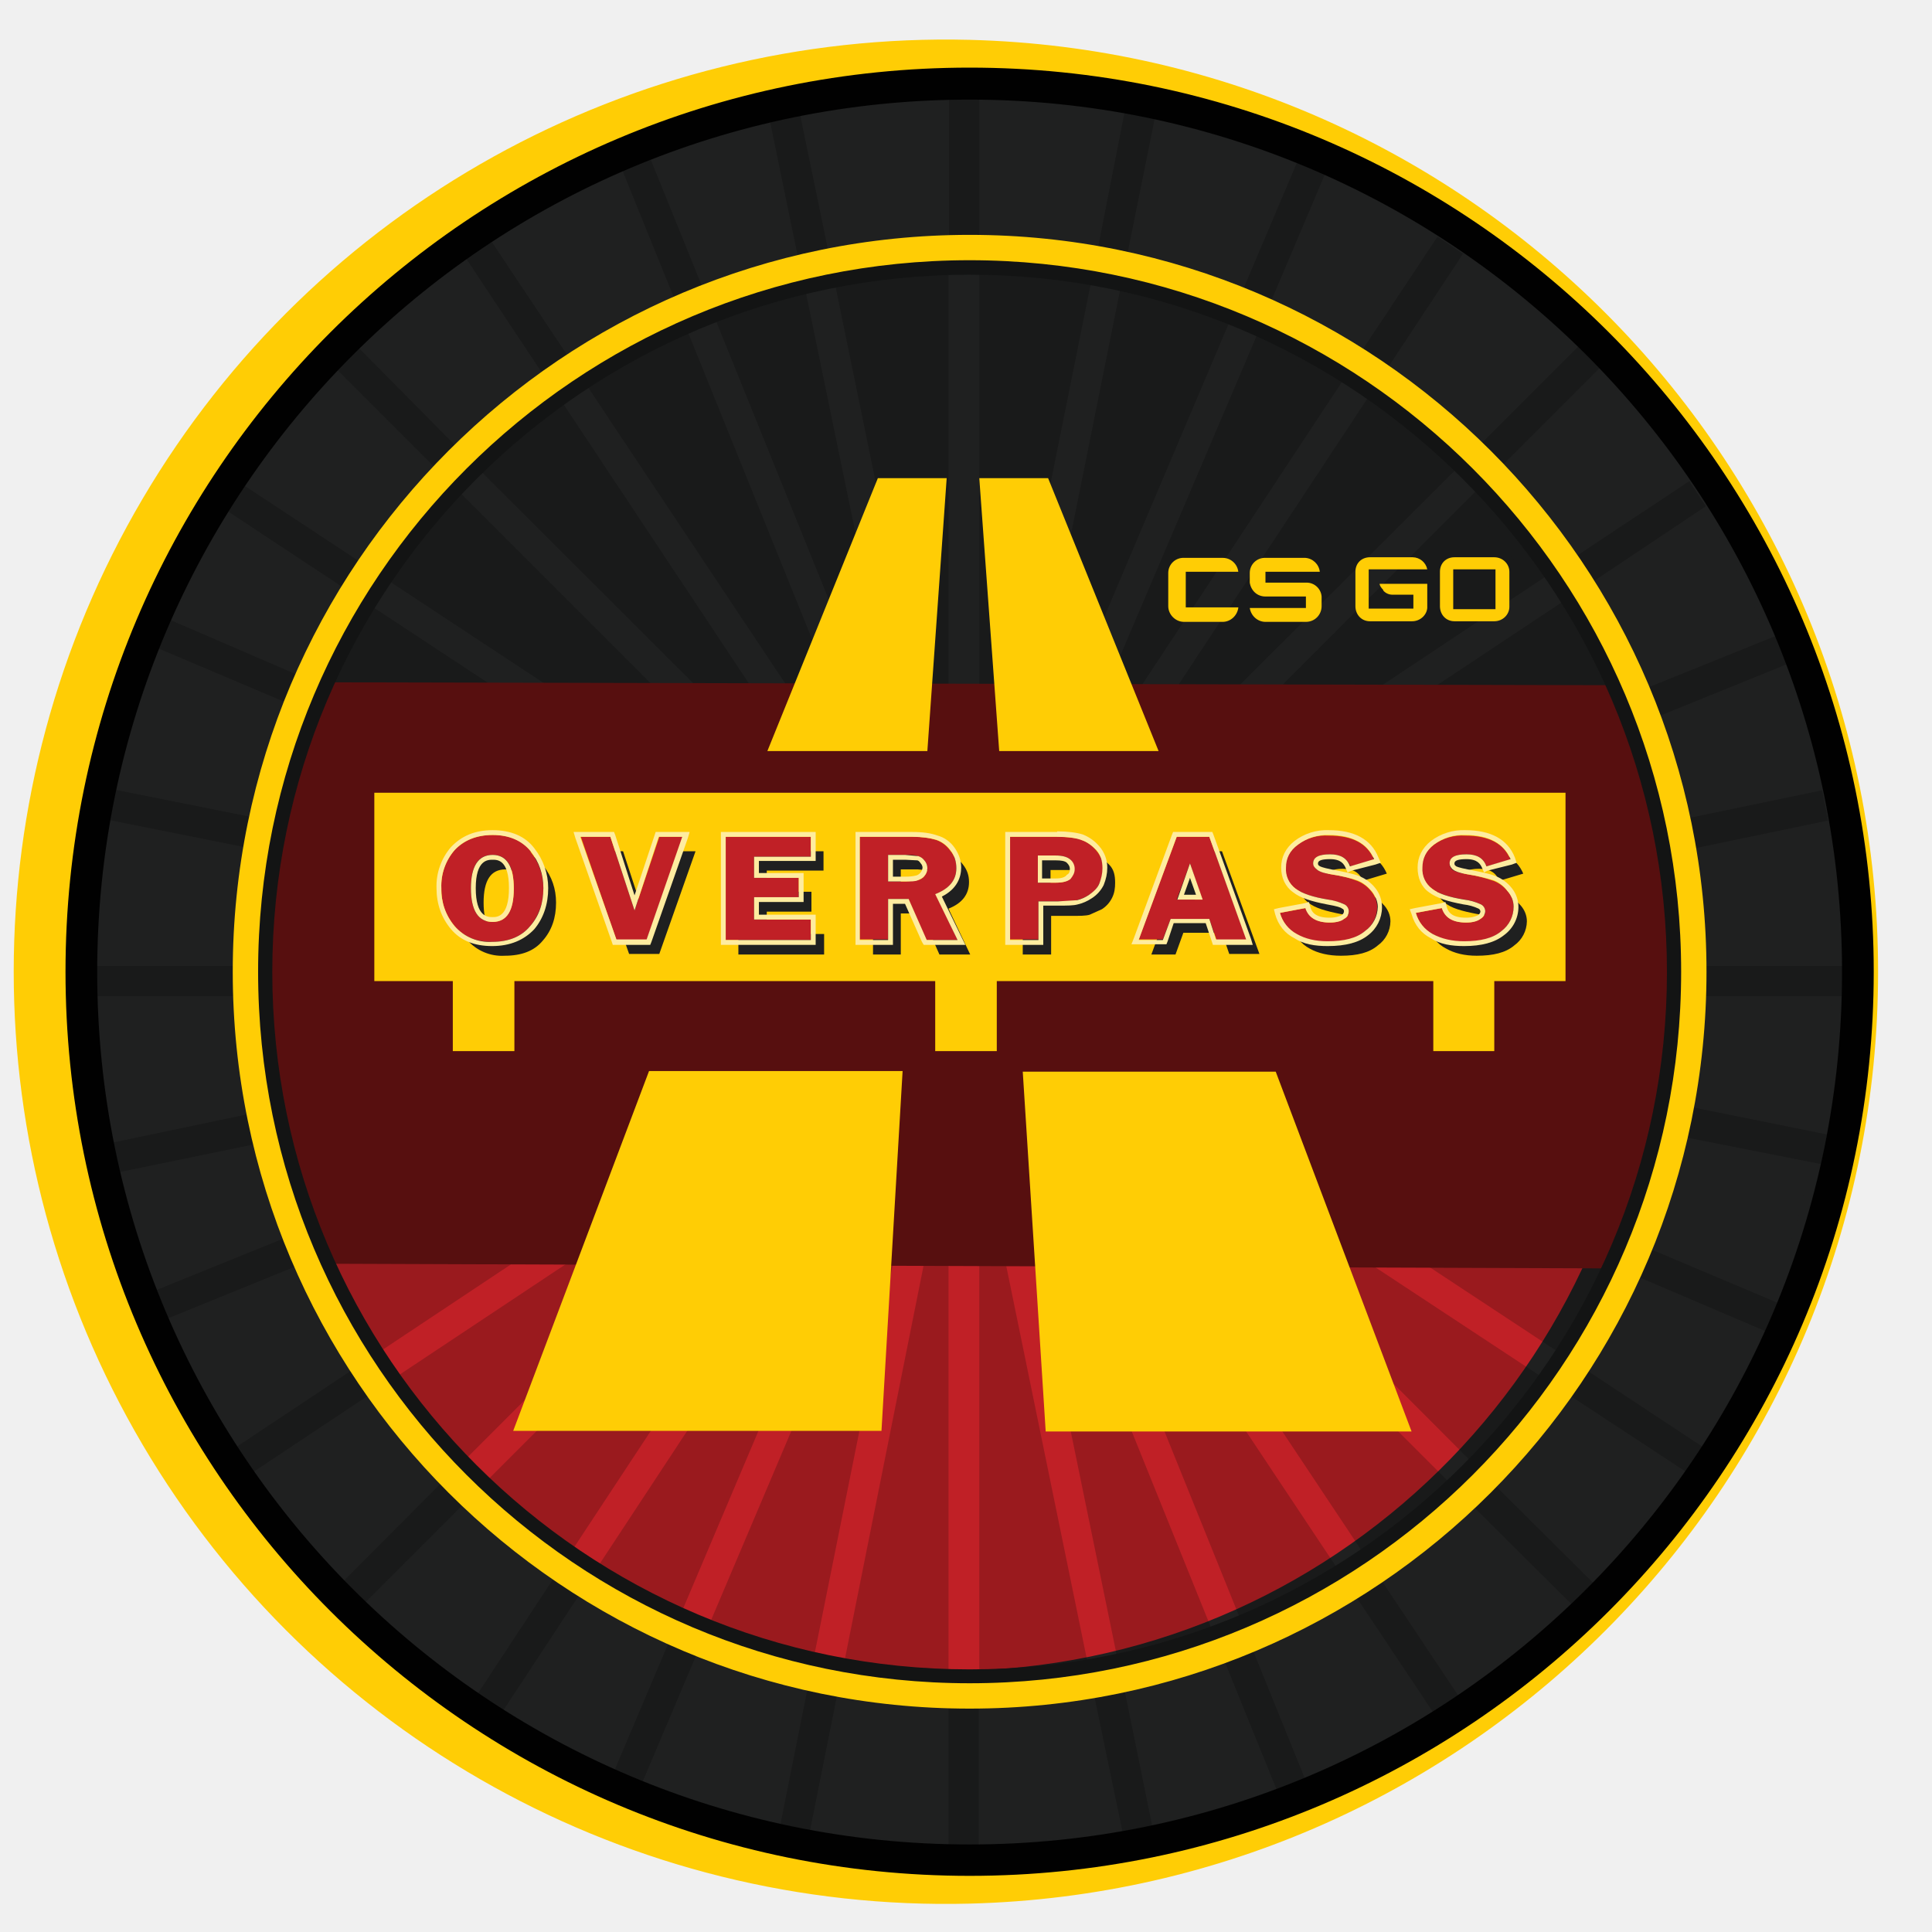
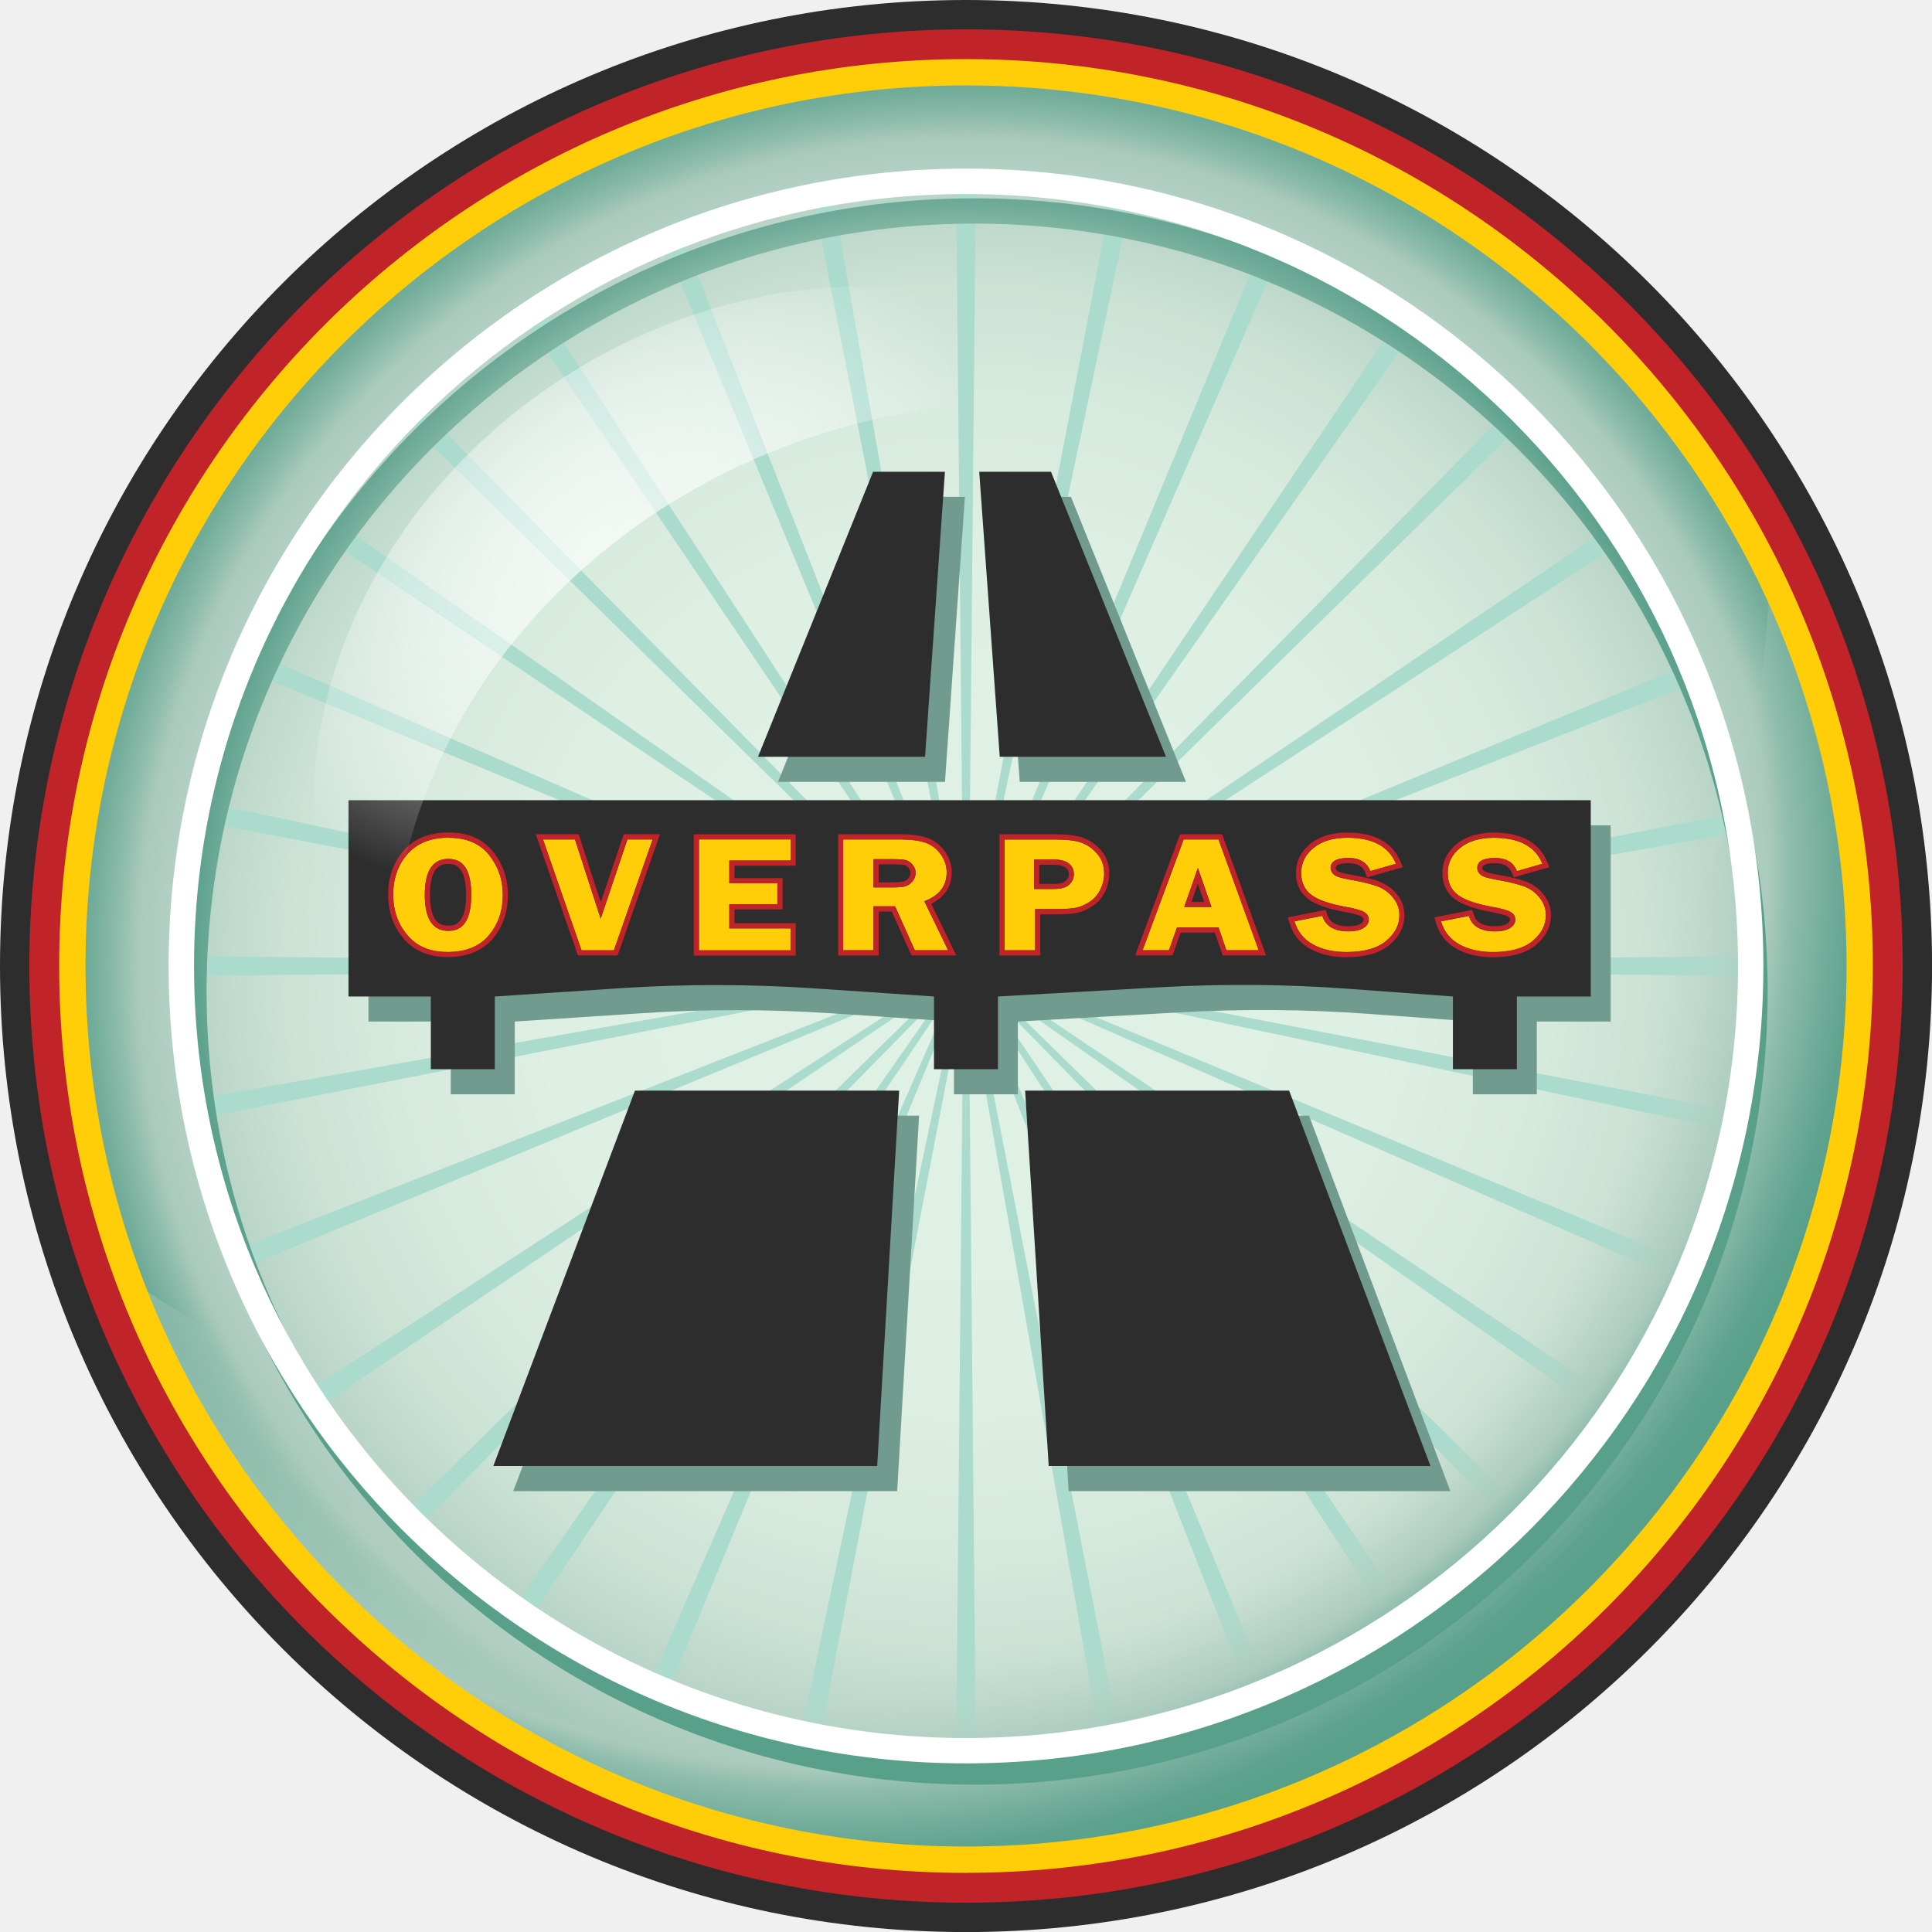
- <svg xmlns="http://www.w3.org/2000/svg" xml:space="preserve" viewBox="0 0 32 32">
-   <circle cx="15.9" cy="17.05" r="12.96" fill="#1F2020" fill-rule="evenodd" clip-rule="evenodd" />
-   <path fill="#C02026" fill-rule="evenodd" d="M4.35 20.9c1.77 5.36 6.23 7.87 11.7 7.87 5.49 0 10.11-2.62 11.88-7.8l-23.58-.08z" clip-rule="evenodd" />
-   <path fill="#1F2020" fill-rule="evenodd" d="M16.06.73a15.37 15.37 0 1 0 0 30.73 15.37 15.37 0 0 0 0-30.73zm0 26.94a11.58 11.58 0 1 1 0-23.15 11.58 11.58 0 0 1 0 23.15z" clip-rule="evenodd" />
-   <path fill="#1F2020" fill-rule="evenodd" d="M16.06 1.16a14.94 14.94 0 1 0 0 29.87 14.94 14.94 0 0 0 0-29.88zm0 29.6a14.67 14.67 0 1 1 0-29.33 14.67 14.67 0 0 1 0 29.33z" clip-rule="evenodd" />
-   <g fill="#010101" opacity=".2">
-     <path d="M16.22 4.07V1.6h-.5v2.47l.44-.01h.06zM10.74 2.55l-.46.2.96 2.37.46-.2-.96-2.37zM8.08 3.92l-.42.27L9.1 6.36c.14-.1.27-.2.42-.29L8.08 3.91zM21.96 2.85l-.46-.2-.95 2.24.46.2.95-2.24zM3.92 7.96l-.28.42 2.24 1.48.27-.43-2.23-1.47zM24.83 7.76l1.68-1.68-.36-.35-1.67 1.67.35.36zM30.28 13.59l-.1-.5-2.26.47.1.5 2.26-.47zM28.18 16.5h2.36V16h-2.35v.5zM2.66 10.21l-.2.46 2.5 1.06c.05-.16.12-.31.18-.46L2.66 10.2zM24.23 4.2l-.42-.28-1.3 1.96.43.28 1.3-1.97zM28.25 8.38l-.27-.41-1.93 1.28.28.42 1.93-1.29zM29.6 11l-.18-.47-2.18.88.19.47L29.6 11zM13.25 1.89l-.5.1.5 2.43.5-.11-.5-2.42zM23.79 28.45l.42-.28-1.38-2.07-.42.27 1.38 2.07zM27.96 24.4l.28-.41-2-1.32-.29.41 2.01 1.32zM21.19 29.75l.46-.2-.94-2.32-.47.18.95 2.34zM18.63 30.52l.49-.1-.52-2.55-.5.1.53 2.55zM29.27 22.05l.2-.46-2.18-.92-.2.46 2.18.93zM30.16 19.28l.1-.49-2.28-.46-.1.5 2.28.45zM10.12 29.46l.46.2 1.03-2.43-.46-.2-1.03 2.43zM2.41 21.44l.19.47 2.53-1.03-.2-.46-2.52 1.02zM1.65 18.96l.1.5 2.72-.56a10.2 10.2 0 0 1-.1-.5l-2.72.57zM3.73 24.1l.27.41 2.3-1.53-.27-.42-2.3 1.53zM1.7 13.04l-.1.5 2.7.54.1-.5-2.7-.54zM7.8 28.24l.41.28 1.5-2.28-.42-.28-1.5 2.28zM12.9 30.4l.48.1.52-2.6c-.16-.02-.33-.06-.49-.1l-.52 2.6zM19.13 1.94l-.5-.1-.47 2.4.49.08.48-2.38zM7.47 24.4l-1.91 1.92.35.36 1.92-1.92a9.9 9.9 0 0 1-.36-.35zM24.35 24.9l1.74 1.73.35-.36-1.73-1.72-.36.35zM7.7 7.54 5.86 5.68l-.36.36L7.36 7.9l.35-.36zM4.14 16H1.42v.5h2.73l-.01-.4V16zM15.71 28.1v2.63h.5v-2.61h-.05l-.45-.01z" />
-     <path d="M7.83 24.76c.45.44.94.84 1.46 1.2l5.14-7.8-6.6 6.6zM6.3 22.98c.36.5.75.98 1.17 1.43l6.58-6.58-7.75 5.15zM13.9 27.9c.6.12 1.2.19 1.81.2v-9.2l-1.8 9zM11.61 27.23c.58.23 1.18.43 1.8.57l1.84-9.15-3.64 8.58zM9.71 26.24c.46.3.94.56 1.44.79l3.55-8.37-4.99 7.58zM26.23 22.66c.32-.48.6-1 .86-1.53l-8.96-3.8 8.1 5.34zM16.22 28.12c.64 0 1.27-.06 1.88-.16l-1.88-9.17v9.33zM27.29 20.67c.24-.6.44-1.21.59-1.85l-9.38-1.88 8.79 3.73zM24.71 24.55c.45-.46.87-.95 1.24-1.47l-7.92-5.22 6.68 6.69zM18.89 16.5l9.09 1.83c.11-.6.18-1.2.2-1.83h-9.3zM5.13 20.88c.26.59.56 1.15.9 1.68l7.82-5.2-8.72 3.52zM18.6 27.87c.56-.11 1.1-.27 1.64-.46l-3.55-8.79 1.9 9.25zM20.71 27.23c.6-.24 1.16-.53 1.7-.86l-5.21-7.83 3.51 8.69zM22.83 26.1c.54-.36 1.05-.76 1.52-1.2l-6.93-6.93 5.41 8.13zM4.47 18.9c.12.52.28 1.03.47 1.52l8.16-3.3-8.63 1.78zM22.52 5.88c-.48-.3-.98-.56-1.5-.8l-3.7 8.68 5.2-7.88zM18.16 4.23c-.64-.1-1.28-.16-1.94-.16v9.8l1.94-9.64zM20.55 4.9a11.9 11.9 0 0 0-1.9-.58l-1.93 9.6 3.83-9.03zM24.48 7.4c-.48-.45-1-.87-1.54-1.24l-5.38 8.15 6.92-6.9zM15.71 4.08c-.67.02-1.32.1-1.96.23l1.96 9.55V4.08zM13.26 4.42c-.53.13-1.05.3-1.56.5l3.39 8.38-1.83-8.88zM9.1 6.36c-.5.36-.96.75-1.4 1.18l6.51 6.5-5.1-7.68zM26.05 9.25c-.37-.53-.77-1.03-1.22-1.5l-6.86 6.87 8.08-5.37zM7.36 7.9c-.44.48-.85.99-1.21 1.53l8.04 5.3L7.36 7.9zM4.3 14.08c-.1.63-.16 1.27-.16 1.92h9.7l-9.53-1.92zM4.95 11.73c-.23.6-.41 1.22-.55 1.86l9.36 1.88-8.8-3.74zM4.15 16.5c.02.65.1 1.29.21 1.9l9.26-1.9H4.15zM5.88 9.86c-.27.45-.52.92-.73 1.4l8.08 3.44-7.35-4.84zM27.92 13.56c-.12-.58-.29-1.14-.5-1.68l-9 3.63 9.5-1.95zM11.24 5.12c-.6.27-1.18.59-1.73.95l5.38 8.08-3.65-9.03zM27.24 11.41c-.26-.6-.56-1.2-.91-1.74l-8.1 5.38 9.01-3.64zM28.19 16c0-.66-.07-1.31-.18-1.95L18.55 16h9.64z" />
+ <svg xmlns="http://www.w3.org/2000/svg" width="32" height="32" viewBox="0 0 32 32" fill="none">
+   <g clip-path="url(#clip0_22_35)">
+     <path d="M16 31.219C24.406 31.219 31.219 24.406 31.219 16C31.219 7.595 24.406 0.781 16 0.781C7.595 0.781 0.781 7.595 0.781 16C0.781 24.406 7.595 31.219 16 31.219Z" fill="url(#paint0_radial_22_35)" />
+     <path d="M29.017 15.837L16.491 15.955L28.828 13.781L28.768 13.461L16.432 15.874L28.134 11.285L28.013 10.983L16.391 15.794L26.935 8.936L26.755 8.665L16.349 15.714L25.32 6.911L25.089 6.681L16.315 15.621L23.501 5.36L23.233 5.176L16.217 15.605L21.246 4.086L20.947 3.959L16.131 15.578L18.737 3.272L18.418 3.208L16.045 15.551L16.163 2.983H15.837L15.955 15.509L13.781 3.172L13.461 3.232L15.874 15.567L11.285 3.866L10.983 3.987L15.794 15.609L8.936 5.065L8.665 5.245L15.714 15.651L6.911 6.681L6.681 6.911L15.621 15.685L5.36 8.499L5.176 8.767L15.605 15.783L4.086 10.754L3.959 11.053L15.578 15.869L3.272 13.263L3.208 13.582L15.551 15.956L2.983 15.837V16.163L15.509 16.045L3.172 18.219L3.232 18.539L15.567 16.126L3.866 20.715L3.987 21.017L15.609 16.206L5.065 23.064L5.245 23.335L15.651 16.286L6.681 25.089L6.911 25.32L15.685 16.379L8.499 26.64L8.767 26.824L15.783 16.396L10.754 27.914L11.053 28.041L15.869 16.422L13.263 28.728L13.582 28.792L15.956 16.449L15.837 29.017H16.163L16.045 16.491L18.219 28.828L18.539 28.768L16.126 16.432L20.715 28.134L21.017 28.013L16.206 16.391L23.064 26.935L23.335 26.755L16.286 16.349L25.089 25.32L25.32 25.089L16.379 16.315L26.64 23.501L26.824 23.233L16.395 16.217L27.914 21.246L28.041 20.947L16.422 16.131L28.728 18.737L28.792 18.418L16.449 16.045L29.017 16.163V15.837Z" fill="#AADBCD" />
+     <path fill-rule="evenodd" clip-rule="evenodd" d="M29.171 7.406C29.26 8.033 29.306 8.672 29.306 9.321C29.306 17.628 21.773 24.362 12.479 24.362C8.588 24.362 5.006 23.18 2.154 21.198C4.43 26.734 9.876 30.633 16.233 30.633C24.636 30.633 31.448 23.82 31.448 15.417C31.448 12.478 30.614 9.733 29.171 7.407V7.406Z" fill="url(#paint1_radial_22_35)" />
+     <path d="M15.982 8.229H14.792L12.886 12.95H15.652L15.982 8.229Z" fill="#729B8F" />
+     <path d="M8.501 24.698H14.86L15.223 18.479H10.847L8.501 24.698Z" fill="#729B8F" />
+     <path d="M19.643 12.95L17.738 8.229H16.55L16.89 12.95H19.643Z" fill="#729B8F" />
+     <path d="M17.31 18.479L17.7 24.698H24.023L21.682 18.479H17.31Z" fill="#729B8F" />
+     <path d="M6.102 13.67V16.92H7.466V18.125H8.526V16.92L10.616 16.783C11.674 16.713 12.735 16.714 13.793 16.785L15.8 16.92V18.125H16.859V16.92L19.551 16.767C20.59 16.709 21.631 16.717 22.669 16.793L24.395 16.92V18.125H25.454V16.92H26.678V13.67H6.102Z" fill="#729B8F" />
+     <path fill-rule="evenodd" clip-rule="evenodd" d="M16.979 18.064L17.37 24.282H23.693L21.352 18.064H16.98H16.979ZM8.171 24.282H14.529L14.893 18.064H10.517L8.171 24.282ZM5.772 13.254V16.505H7.136V17.709H8.196V16.505L10.286 16.367C11.344 16.298 12.405 16.299 13.463 16.369L15.47 16.505V17.709H16.529V16.505L19.221 16.352C20.26 16.293 21.301 16.301 22.339 16.378L24.065 16.505V17.709H25.124V16.505H26.348V13.254H5.772ZM19.313 12.535L17.408 7.814H16.219L16.559 12.535H19.312H19.313ZM15.651 7.814H14.461L12.555 12.535H15.322L15.651 7.814Z" fill="#2D2D2D" />
+     <path fill-rule="evenodd" clip-rule="evenodd" d="M16 0C7.163 0 0 7.163 0 16C0 24.837 7.163 32.001 16 32.001C24.837 32.001 32.001 24.837 32.001 16C32.001 7.163 24.837 0 16 0ZM16 31.491C7.445 31.491 0.51 24.555 0.51 16C0.51 7.445 7.444 0.509 16 0.509C24.556 0.509 31.491 7.444 31.491 16C31.491 24.555 24.555 31.49 16 31.49V31.491Z" fill="#2D2D2D" />
+     <path fill-rule="evenodd" clip-rule="evenodd" d="M16.141 3.285C8.885 3.285 3.004 9.167 3.004 16.422C3.004 23.678 8.885 29.559 16.141 29.559C23.396 29.559 29.278 23.678 29.278 16.422C29.278 9.167 23.396 3.285 16.141 3.285ZM16.141 29.141C9.117 29.141 3.422 23.447 3.422 16.422C3.422 9.398 9.117 3.704 16.141 3.704C23.165 3.704 28.859 9.398 28.859 16.422C28.859 23.446 23.165 29.14 16.141 29.14V29.141Z" fill="url(#paint2_radial_22_35)" />
+     <path fill-rule="evenodd" clip-rule="evenodd" d="M16 2.793C8.707 2.793 2.793 8.707 2.793 16C2.793 23.294 8.707 29.207 16 29.207C23.294 29.207 29.207 23.294 29.207 16C29.207 8.707 23.294 2.793 16 2.793ZM16 28.787C8.939 28.787 3.214 23.063 3.214 16C3.214 8.938 8.938 3.214 16 3.214C23.063 3.214 28.787 8.938 28.787 16C28.787 23.063 23.063 28.787 16 28.787Z" fill="white" />
+     <path fill-rule="evenodd" clip-rule="evenodd" d="M16 0.935C7.68 0.935 0.935 7.68 0.935 16C0.935 24.321 7.68 31.065 16 31.065C24.319 31.065 31.064 24.32 31.064 16C31.064 7.681 24.32 0.935 16 0.935ZM16 30.584C7.946 30.584 1.416 24.054 1.416 16C1.416 7.945 7.946 1.415 16 1.415C24.055 1.415 30.585 7.945 30.585 16C30.585 24.054 24.055 30.584 16 30.584Z" fill="#FFCE09" />
+     <path fill-rule="evenodd" clip-rule="evenodd" d="M16 0.486C7.431 0.486 0.486 7.431 0.486 16C0.486 24.569 7.431 31.515 16 31.515C24.569 31.515 31.515 24.569 31.515 16C31.515 7.431 24.569 0.486 16 0.486ZM16 31.021C7.705 31.021 0.98 24.296 0.98 16C0.98 7.705 7.704 0.979 16 0.979C24.296 0.979 31.02 7.704 31.02 16C31.02 24.295 24.296 31.02 16 31.02V31.021Z" fill="#C02328" />
+     <path d="M7.43 13.875C7.136 13.875 6.911 13.965 6.752 14.144C6.594 14.323 6.513 14.547 6.513 14.816C6.513 15.085 6.591 15.305 6.748 15.49C6.905 15.676 7.128 15.769 7.414 15.769C7.713 15.769 7.94 15.678 8.096 15.495C8.251 15.313 8.329 15.087 8.329 14.821C8.329 14.574 8.253 14.354 8.103 14.164C7.951 13.972 7.728 13.877 7.431 13.877L7.43 13.875ZM7.427 15.418C7.165 15.418 7.036 15.219 7.036 14.821C7.036 14.424 7.165 14.226 7.427 14.226C7.69 14.226 7.805 14.425 7.805 14.822C7.805 15.219 7.678 15.418 7.427 15.418Z" fill="#FFCE09" />
+     <path d="M9.949 15.217L9.523 13.903H8.993L9.632 15.741H10.168L10.81 13.903H10.392L9.949 15.217Z" fill="#FFCE09" />
+     <path d="M11.577 15.741H13.095V15.377H12.08V14.976H12.876V14.63H12.08V14.253H13.095V13.903H11.577V15.741Z" fill="#FFCE09" />
+     <path d="M15.68 14.454C15.68 14.341 15.646 14.238 15.577 14.145C15.509 14.053 15.421 13.989 15.318 13.954C15.212 13.92 15.073 13.903 14.901 13.903H13.966V15.739H14.469V15.011H14.825L15.152 15.739H15.703L15.31 14.927C15.556 14.833 15.679 14.674 15.679 14.453L15.68 14.454ZM15.114 14.6C15.078 14.641 15.039 14.668 14.993 14.68C14.948 14.693 14.875 14.698 14.775 14.698H14.469V14.23H14.763C14.877 14.23 14.955 14.234 14.997 14.244C15.038 14.253 15.077 14.278 15.112 14.319C15.148 14.358 15.166 14.405 15.166 14.456C15.166 14.509 15.149 14.557 15.113 14.6H15.114Z" fill="#FFCE09" />
+     <path d="M17.905 13.956C17.807 13.92 17.663 13.905 17.477 13.905H16.639V15.741H17.145V15.058H17.495C17.647 15.058 17.758 15.05 17.831 15.034C17.901 15.018 17.975 14.986 18.05 14.936C18.126 14.886 18.184 14.819 18.226 14.733C18.267 14.647 18.289 14.559 18.289 14.468C18.289 14.339 18.25 14.23 18.172 14.141C18.094 14.052 18.005 13.989 17.905 13.956ZM17.712 14.65C17.662 14.7 17.577 14.724 17.453 14.724H17.129V14.236H17.453C17.564 14.236 17.651 14.259 17.705 14.303C17.76 14.347 17.787 14.407 17.787 14.482C17.787 14.545 17.762 14.601 17.712 14.65Z" fill="#FFCE09" />
+     <path d="M19.606 13.903L18.925 15.739H19.362L19.495 15.361H20.183L20.313 15.739H20.849L20.183 13.903H19.607H19.606ZM19.615 15.022L19.841 14.376L20.066 15.022H19.615Z" fill="#FFCE09" />
+     <path d="M22.821 14.683C22.72 14.645 22.562 14.605 22.346 14.568C22.215 14.545 22.133 14.52 22.096 14.488C22.06 14.457 22.04 14.42 22.04 14.376C22.04 14.266 22.139 14.211 22.335 14.211C22.52 14.211 22.639 14.283 22.698 14.429L23.122 14.307C23.003 14.019 22.735 13.876 22.317 13.876C22.082 13.876 21.895 13.932 21.758 14.044C21.62 14.156 21.552 14.293 21.552 14.457C21.552 14.621 21.61 14.741 21.725 14.826C21.839 14.91 22.032 14.975 22.303 15.024C22.448 15.05 22.546 15.078 22.597 15.108C22.647 15.137 22.672 15.179 22.672 15.234C22.672 15.288 22.645 15.331 22.588 15.369C22.531 15.406 22.448 15.427 22.334 15.427C22.098 15.427 21.954 15.34 21.902 15.17L21.441 15.261C21.491 15.429 21.59 15.556 21.744 15.642C21.898 15.728 22.082 15.77 22.3 15.77C22.592 15.77 22.811 15.71 22.957 15.588C23.105 15.467 23.179 15.323 23.179 15.158C23.179 15.051 23.145 14.956 23.075 14.871C23.006 14.785 22.923 14.723 22.822 14.684L22.821 14.683Z" fill="#FFCE09" />
+     <path d="M25.502 14.869C25.433 14.783 25.348 14.721 25.249 14.684C25.147 14.645 24.989 14.606 24.773 14.569C24.643 14.546 24.56 14.521 24.524 14.489C24.486 14.458 24.469 14.421 24.469 14.377C24.469 14.266 24.567 14.212 24.762 14.212C24.958 14.212 25.068 14.284 25.126 14.43L25.548 14.308C25.431 14.02 25.162 13.877 24.744 13.877C24.509 13.877 24.322 13.933 24.185 14.045C24.047 14.156 23.979 14.294 23.979 14.458C23.979 14.622 24.037 14.741 24.151 14.827C24.265 14.911 24.459 14.976 24.73 15.025C24.876 15.051 24.974 15.079 25.023 15.109C25.075 15.138 25.098 15.18 25.098 15.234C25.098 15.289 25.071 15.332 25.014 15.37C24.958 15.407 24.874 15.428 24.761 15.428C24.525 15.428 24.38 15.341 24.329 15.171L23.868 15.261C23.916 15.43 24.017 15.557 24.17 15.643C24.324 15.729 24.509 15.771 24.727 15.771C25.018 15.771 25.238 15.71 25.383 15.589C25.532 15.467 25.606 15.324 25.606 15.159C25.605 15.051 25.57 14.956 25.502 14.87V14.869Z" fill="#FFCE09" />
+     <path d="M7.427 14.226C7.165 14.226 7.036 14.425 7.036 14.821C7.036 15.217 7.165 15.418 7.427 15.418C7.69 15.418 7.805 15.219 7.805 14.822C7.805 14.425 7.68 14.226 7.427 14.226ZM7.427 15.331C7.343 15.331 7.121 15.331 7.121 14.82C7.121 14.308 7.343 14.31 7.427 14.31C7.506 14.31 7.72 14.31 7.72 14.821C7.721 15.332 7.506 15.332 7.427 15.332V15.331Z" fill="#C02328" />
+     <path d="M7.43 13.789C7.113 13.789 6.862 13.889 6.688 14.086C6.516 14.281 6.429 14.526 6.429 14.814C6.429 15.102 6.514 15.343 6.684 15.543C6.857 15.749 7.104 15.853 7.414 15.853C7.725 15.853 7.99 15.749 8.161 15.549C8.329 15.351 8.413 15.106 8.413 14.82C8.413 14.554 8.333 14.315 8.169 14.109C8.001 13.896 7.752 13.789 7.431 13.789H7.43ZM8.096 15.494C7.94 15.676 7.713 15.767 7.413 15.767C7.113 15.767 6.904 15.675 6.747 15.489C6.591 15.303 6.512 15.078 6.512 14.815C6.512 14.552 6.592 14.323 6.751 14.143C6.91 13.963 7.136 13.874 7.429 13.874C7.722 13.874 7.95 13.969 8.101 14.161C8.252 14.352 8.328 14.571 8.328 14.818C8.328 15.085 8.25 15.309 8.095 15.492L8.096 15.494Z" fill="#C02328" />
+     <path d="M10.392 13.818H10.331L10.311 13.876L9.95 14.944L9.604 13.877L9.584 13.817H8.873L8.914 13.931L9.553 15.767L9.572 15.824H10.23L10.25 15.767L10.892 13.93L10.93 13.817H10.392V13.818ZM10.168 15.74H9.632L8.994 13.904H9.523L9.949 15.217L10.392 13.904H10.81L10.168 15.74H10.168Z" fill="#C02328" />
+     <path d="M12.166 15.291V15.062H12.962V14.544H12.166V14.338H13.179V13.819H11.491V15.828H13.18V15.292H12.167L12.166 15.291ZM13.093 15.741H11.575V13.903H13.094V14.253H12.08V14.63H12.876V14.976H12.08V15.377H13.093V15.741Z" fill="#C02328" />
+     <path d="M14.997 14.245C14.956 14.236 14.878 14.231 14.763 14.231H14.469V14.699H14.775C14.875 14.699 14.947 14.693 14.992 14.681C15.036 14.67 15.076 14.643 15.112 14.601C15.148 14.559 15.166 14.511 15.166 14.458C15.166 14.405 15.148 14.361 15.112 14.321C15.076 14.28 15.038 14.256 14.997 14.246V14.245ZM15.047 14.545C15.023 14.573 14.997 14.591 14.97 14.599C14.944 14.606 14.889 14.615 14.774 14.615H14.554V14.316H14.764C14.897 14.316 14.955 14.323 14.979 14.328C15.001 14.332 15.026 14.35 15.049 14.376C15.07 14.4 15.08 14.427 15.08 14.457C15.08 14.491 15.069 14.52 15.047 14.545Z" fill="#C02328" />
+     <path d="M15.424 14.97C15.703 14.829 15.764 14.615 15.764 14.454C15.764 14.323 15.723 14.201 15.645 14.095C15.567 13.988 15.466 13.914 15.345 13.873C15.231 13.836 15.086 13.818 14.902 13.818H13.883V15.827H14.555V15.098H14.771L15.074 15.775L15.097 15.825H15.84L15.78 15.703L15.425 14.97H15.424ZM15.152 15.74L14.825 15.012H14.469V15.74H13.966V13.904H14.902C15.074 13.904 15.212 13.921 15.318 13.955C15.423 13.989 15.51 14.053 15.578 14.146C15.645 14.237 15.681 14.341 15.681 14.455C15.681 14.675 15.559 14.834 15.311 14.929L15.704 15.741H15.153L15.152 15.74Z" fill="#C02328" />
+     <path d="M17.932 13.874C17.825 13.837 17.674 13.818 17.477 13.818H16.554V15.827H17.23V15.144H17.496C17.655 15.144 17.772 15.135 17.849 15.118C17.93 15.1 18.013 15.062 18.097 15.007C18.185 14.949 18.254 14.869 18.303 14.769C18.35 14.671 18.373 14.569 18.373 14.466C18.373 14.315 18.326 14.187 18.235 14.083C18.148 13.983 18.045 13.914 17.933 13.874L17.932 13.874ZM18.225 14.732C18.183 14.818 18.125 14.886 18.049 14.935C17.974 14.984 17.9 15.018 17.83 15.032C17.759 15.049 17.647 15.056 17.494 15.056H17.145V15.739H16.638V13.904H17.477C17.665 13.904 17.808 13.921 17.905 13.955C18.006 13.989 18.094 14.05 18.171 14.139C18.249 14.229 18.288 14.338 18.288 14.466C18.288 14.557 18.267 14.645 18.225 14.732Z" fill="#C02328" />
+     <path d="M17.452 14.236H17.128V14.724H17.453C17.576 14.724 17.661 14.701 17.712 14.65C17.762 14.601 17.786 14.545 17.786 14.482C17.786 14.407 17.759 14.347 17.704 14.303C17.648 14.259 17.563 14.236 17.452 14.236ZM17.654 14.59C17.631 14.613 17.579 14.64 17.453 14.64H17.213V14.323H17.452C17.543 14.323 17.612 14.339 17.651 14.37C17.687 14.398 17.703 14.433 17.703 14.482C17.703 14.522 17.686 14.556 17.653 14.59H17.654Z" fill="#C02328" />
+     <path d="M20.262 13.874L20.242 13.818H19.547L19.525 13.873L18.844 15.71L18.803 15.825H19.421L19.442 15.768L19.555 15.447H20.121L20.233 15.767L20.253 15.825H20.97L20.929 15.711L20.263 13.874L20.262 13.874ZM20.313 15.74L20.182 15.362H19.494L19.361 15.74H18.924L19.605 13.904H20.181L20.847 15.74H20.312H20.313Z" fill="#C02328" />
+     <path d="M19.614 15.023H20.065L19.84 14.377L19.614 15.023ZM19.733 14.939L19.84 14.638L19.944 14.939H19.733Z" fill="#C02328" />
+     <path d="M22.849 14.603C22.742 14.561 22.581 14.523 22.358 14.484C22.193 14.456 22.153 14.428 22.148 14.423C22.127 14.405 22.124 14.39 22.124 14.378C22.124 14.324 22.194 14.297 22.333 14.297C22.529 14.297 22.589 14.391 22.617 14.462L22.645 14.534L22.719 14.511L23.143 14.389L23.235 14.363L23.198 14.274C23.066 13.954 22.769 13.79 22.316 13.79C22.062 13.79 21.854 13.853 21.703 13.977C21.546 14.106 21.465 14.267 21.465 14.456C21.465 14.645 21.535 14.793 21.673 14.894C21.8 14.986 21.999 15.056 22.286 15.108C22.461 15.139 22.528 15.168 22.553 15.181C22.579 15.198 22.585 15.212 22.585 15.233C22.585 15.242 22.585 15.267 22.539 15.298C22.509 15.318 22.452 15.341 22.333 15.341C22.07 15.341 22.007 15.229 21.981 15.145L21.959 15.071L21.884 15.085L21.422 15.176L21.331 15.194L21.357 15.283C21.412 15.474 21.527 15.62 21.7 15.715C21.865 15.807 22.066 15.855 22.298 15.855C22.608 15.855 22.848 15.788 23.01 15.654C23.178 15.516 23.262 15.348 23.262 15.157C23.262 15.031 23.221 14.916 23.141 14.816C23.063 14.719 22.965 14.648 22.849 14.604V14.603ZM22.956 15.586C22.808 15.707 22.589 15.767 22.299 15.767C22.082 15.767 21.896 15.724 21.743 15.639C21.589 15.553 21.49 15.427 21.44 15.258L21.902 15.168C21.954 15.339 22.098 15.424 22.333 15.424C22.448 15.424 22.532 15.404 22.587 15.366C22.644 15.329 22.671 15.283 22.671 15.231C22.671 15.18 22.646 15.136 22.596 15.106C22.544 15.075 22.447 15.048 22.302 15.022C22.032 14.974 21.838 14.908 21.724 14.824C21.609 14.739 21.551 14.616 21.551 14.455C21.551 14.293 21.62 14.154 21.757 14.041C21.894 13.931 22.081 13.875 22.316 13.875C22.734 13.875 23.002 14.02 23.121 14.306L22.697 14.428C22.639 14.284 22.519 14.21 22.334 14.21C22.138 14.21 22.039 14.265 22.039 14.376C22.039 14.42 22.059 14.456 22.096 14.487C22.132 14.517 22.214 14.544 22.345 14.567C22.561 14.605 22.72 14.644 22.82 14.682C22.921 14.72 23.005 14.782 23.073 14.868C23.142 14.953 23.178 15.049 23.178 15.155C23.178 15.32 23.104 15.464 22.955 15.585L22.956 15.586Z" fill="#C02328" />
+     <path d="M25.568 14.816C25.49 14.719 25.392 14.647 25.277 14.603C25.169 14.561 25.009 14.523 24.785 14.484C24.621 14.456 24.582 14.428 24.576 14.423C24.555 14.405 24.551 14.39 24.551 14.378C24.551 14.324 24.622 14.297 24.761 14.297C24.957 14.297 25.017 14.391 25.044 14.462L25.073 14.534L25.147 14.511L25.572 14.389L25.662 14.363L25.626 14.274C25.493 13.954 25.195 13.79 24.742 13.79C24.489 13.79 24.282 13.853 24.129 13.977C23.972 14.106 23.891 14.267 23.891 14.456C23.891 14.645 23.962 14.793 24.099 14.894C24.226 14.986 24.427 15.056 24.712 15.108C24.888 15.139 24.956 15.168 24.978 15.181C25.007 15.198 25.012 15.212 25.012 15.233C25.012 15.242 25.012 15.267 24.965 15.298C24.938 15.318 24.878 15.341 24.759 15.341C24.498 15.341 24.435 15.229 24.409 15.145L24.386 15.071L24.312 15.085L23.851 15.176L23.759 15.194L23.784 15.283C23.838 15.474 23.953 15.62 24.126 15.715C24.291 15.807 24.494 15.855 24.725 15.855C25.035 15.855 25.274 15.788 25.436 15.654C25.604 15.516 25.689 15.348 25.689 15.157C25.689 15.031 25.647 14.916 25.568 14.816L25.568 14.816ZM25.383 15.586C25.235 15.707 25.017 15.767 24.726 15.767C24.508 15.767 24.323 15.724 24.169 15.639C24.015 15.553 23.916 15.427 23.867 15.258L24.328 15.168C24.381 15.339 24.525 15.424 24.76 15.424C24.874 15.424 24.959 15.404 25.014 15.366C25.07 15.329 25.097 15.283 25.097 15.231C25.097 15.18 25.074 15.136 25.022 15.106C24.972 15.075 24.874 15.048 24.729 15.022C24.459 14.974 24.265 14.908 24.151 14.824C24.036 14.739 23.978 14.616 23.978 14.455C23.978 14.293 24.046 14.154 24.184 14.041C24.321 13.931 24.508 13.875 24.743 13.875C25.161 13.875 25.43 14.02 25.547 14.306L25.124 14.428C25.066 14.284 24.947 14.21 24.761 14.21C24.564 14.21 24.468 14.265 24.468 14.376C24.468 14.42 24.485 14.456 24.522 14.487C24.559 14.517 24.641 14.544 24.771 14.567C24.987 14.605 25.146 14.644 25.247 14.682C25.348 14.72 25.431 14.782 25.5 14.868C25.568 14.953 25.604 15.049 25.604 15.155C25.604 15.32 25.531 15.464 25.382 15.585L25.383 15.586Z" fill="#C02328" />
+     <path opacity="0.67" d="M6.461 16.333C6.461 10.98 11.243 6.641 17.142 6.641C17.997 6.641 18.829 6.733 19.626 6.905C17.226 4.337 12.88 3.981 9.359 6.237C5.457 8.736 4.043 13.493 6.202 16.863C6.3 17.017 6.405 17.164 6.514 17.307C6.479 16.986 6.46 16.661 6.46 16.332L6.461 16.333Z" fill="url(#paint3_radial_22_35)" />
  </g>
-   <path fill="#570F0F" fill-rule="evenodd" d="M27.08 11.35 4.95 11.3a9.6 9.6 0 0 0-.9 4.79c0 1.66.4 3.38.99 4.84l21.93.08c.64-1.51 1-3.18 1-4.92 0-2.12.02-3-.9-4.75z" clip-rule="evenodd" />
-   <path fill="#131414" fill-rule="evenodd" d="M16.06 4.13a11.96 11.96 0 1 0 0 23.93 11.96 11.96 0 0 0 0-23.93zm0 23.52a11.55 11.55 0 1 1 0-23.1 11.55 11.55 0 0 1 0 23.1z" clip-rule="evenodd" />
-   <path fill="#FFCD05" fill-rule="evenodd" d="M16.06 3.89a12.2 12.2 0 1 0 0 24.41 12.2 12.2 0 0 0 0-24.41zm0 23.99a11.78 11.78 0 1 1 0-23.57 11.78 11.78 0 0 1 0 23.57z" clip-rule="evenodd" />
-   <path fill="#FFCD05" fill-rule="evenodd" d="M16.06.66a15.44 15.44 0 1 0 0 30.87 15.44 15.44 0 0 0 0-30.87zm0 30.33a14.9 14.9 0 1 1 0-29.8 14.9 14.9 0 0 1 0 29.8z" clip-rule="evenodd" />
-   <path fill="#010101" fill-rule="evenodd" d="M16.06 1.12a14.97 14.97 0 1 0 0 29.95 14.97 14.97 0 0 0 0-29.95zm0 29.43a14.45 14.45 0 1 1 0-28.9 14.45 14.45 0 0 1 0 28.9z" clip-rule="evenodd" />
-   <path fill="#FFCD05" fill-rule="evenodd" d="m16.94 17.75.38 5.96h6.06l-2.25-5.96h-4.19zM8.5 23.7h6.1l.35-5.96h-4.2L8.5 23.7zM6.2 13.13v3.12H7.5v1.16h1.02v-1.16h6.97v1.16h1.02v-1.16h7.23v1.16h1.01v-1.16h1.18v-3.12H6.19zm12.99-.69-1.83-4.52h-1.14l.33 4.52h2.64zm-3.51-4.52h-1.14l-1.83 4.52h2.65l.32-4.52z" clip-rule="evenodd" />
-   <g fill="#1F2020">
-     <path d="M8.36 15.83a.76.76 0 0 1-.62-.26.94.94 0 0 1-.22-.62.9.9 0 0 1 .22-.63c.15-.17.36-.25.64-.25.27 0 .48.09.62.27.14.18.21.38.21.61 0 .25-.07.46-.22.63-.14.17-.35.25-.63.25zm.01-1.43c-.24 0-.36.18-.36.55 0 .37.12.56.36.56s.36-.19.36-.56c0-.37-.12-.55-.36-.55zM11.52 14.1l-.6 1.7h-.5l-.6-1.7h.5l.4 1.22.41-1.22h.39zM13.64 14.42h-.94v.35h.74v.33h-.74v.37h.95v.34h-1.42V14.1h1.41v.32zM14.92 15.13v.68h-.46V14.1h.87c.16 0 .29.01.38.05.1.03.18.09.24.17.07.09.1.18.1.29 0 .2-.11.35-.34.44l.36.76h-.51l-.3-.68h-.34zm0-.73v.44h.29c.09 0 .16 0 .2-.02a.22.22 0 0 0 .11-.07.2.2 0 0 0 .05-.14.2.2 0 0 0-.05-.12.2.2 0 0 0-.1-.07l-.22-.02h-.28zM17.41 15.17v.64h-.47V14.1h.78c.17 0 .3.01.4.05.1.03.17.09.25.17s.1.18.1.3c0 .09-.01.17-.05.25a.47.47 0 0 1-.17.19l-.2.09c-.06.02-.17.02-.31.02h-.33zm-.01-.3h.3c.11 0 .2-.03.24-.08.05-.04.07-.1.07-.15a.2.2 0 0 0-.08-.17c-.05-.04-.13-.06-.23-.06h-.3v.45zM20.24 14.1l.62 1.7h-.5l-.12-.35h-.64l-.13.36h-.4l.63-1.71h.54zm-.53 1.04h.42l-.21-.6-.21.6zM22.97 14.47l-.4.12c-.05-.14-.16-.2-.33-.2-.18 0-.27.05-.27.15 0 .04.01.07.05.1.03.03.1.06.23.08.2.03.35.07.44.1.1.04.17.1.24.18.06.07.1.16.1.26a.5.5 0 0 1-.21.4c-.14.12-.34.17-.61.17-.2 0-.38-.04-.52-.12a.57.57 0 0 1-.28-.35l.43-.09c.04.16.18.24.4.24.1 0 .18-.02.24-.05.05-.04.07-.08.07-.13s-.02-.09-.07-.12a.99.99 0 0 0-.27-.07c-.25-.05-.43-.1-.54-.19a.4.4 0 0 1-.16-.34c0-.15.06-.28.2-.38a.8.8 0 0 1 .51-.16c.4 0 .64.14.75.4zM25.23 14.47l-.4.12c-.05-.14-.16-.2-.33-.2-.19 0-.28.05-.28.15 0 .04.02.07.05.1.04.03.12.06.24.08.2.03.35.07.44.1.1.04.17.1.24.18.06.07.1.16.1.26a.5.5 0 0 1-.21.4c-.14.12-.35.17-.62.17-.2 0-.37-.04-.51-.12a.58.58 0 0 1-.29-.35l.43-.09c.05.16.19.24.4.24.11 0 .2-.02.24-.05.05-.04.08-.08.08-.13s-.02-.09-.07-.12a.98.98 0 0 0-.27-.07c-.26-.05-.44-.1-.54-.19a.4.4 0 0 1-.16-.34c0-.15.06-.28.19-.38a.8.8 0 0 1 .52-.16c.39 0 .64.14.75.4z" />
-   </g>
-   <path fill="#C02026" d="M8.79 14.1c-.14-.18-.35-.27-.63-.27-.27 0-.48.09-.63.25a.91.91 0 0 0-.22.63c0 .25.07.45.22.63.14.17.35.26.62.26.28 0 .49-.09.63-.26a.94.94 0 0 0 .22-.63.96.96 0 0 0-.21-.6zm-.63 1.17c-.24 0-.36-.19-.36-.56 0-.37.12-.55.36-.55s.35.19.35.55-.11.56-.35.56z" />
-   <path fill="#FEECA0" d="M8.16 13.83c.28 0 .49.1.63.27.14.18.21.38.21.61 0 .25-.07.46-.22.63-.14.17-.35.26-.63.26a.77.77 0 0 1-.62-.26.94.94 0 0 1-.22-.63.9.9 0 0 1 .22-.63c.15-.16.36-.25.63-.25m0 1.44c.24 0 .35-.19.35-.55s-.11-.56-.35-.56-.36.19-.36.55c0 .37.12.56.36.56m0-1.52c-.3 0-.52.1-.69.28a.99.99 0 0 0-.24.68c0 .26.08.49.24.68.16.19.39.28.68.28.3 0 .53-.1.7-.28.15-.18.23-.41.23-.68 0-.24-.08-.47-.23-.66-.15-.2-.39-.3-.69-.3zm0 1.44c-.08 0-.28 0-.28-.48 0-.47.2-.47.28-.47.08 0 .27 0 .27.47 0 .48-.2.48-.27.48z" />
-   <path fill="#C02026" d="m10.51 15.08-.4-1.22h-.49l.59 1.71h.5l.6-1.71h-.39z" />
-   <path fill="#FEECA0" d="m11.3 13.86-.59 1.7h-.5l-.6-1.7h.5l.4 1.22.4-1.22h.4m.11-.08h-.56l-.02.06-.33.99-.32-1-.02-.05H9.5l.03.1.6 1.71.02.06H10.77l.02-.05.6-1.71.03-.1z" />
-   <path fill="#C02026" d="M12.02 15.57h1.41v-.34h-.94v-.37h.74v-.32h-.74v-.35h.94v-.33h-1.41z" />
-   <path fill="#FEECA0" d="M13.43 13.86v.33h-.94v.35h.74v.32h-.74v.37h.94v.34h-1.41v-1.71h1.41m.08-.08h-1.57v1.87h1.57v-.5h-.94v-.21h.74V14.46h-.74v-.2h.94V13.78z" />
-   <path fill="#C02026" d="M15.84 14.37c0-.1-.03-.2-.1-.28a.48.48 0 0 0-.24-.18c-.1-.03-.23-.05-.39-.05h-.87v1.7h.47v-.67h.33l.3.68h.52l-.36-.76c.22-.09.34-.23.34-.44zm-.53.14c-.03.04-.07.06-.11.07l-.2.02h-.29v-.44h.27c.11 0 .18 0 .22.02a.2.2 0 0 1 .11.07c.03.03.05.08.05.12a.2.2 0 0 1-.05.14z" />
-   <path fill="#FEECA0" d="M15.11 13.86c.16 0 .3.02.4.05.09.03.17.09.23.17.07.09.1.19.1.3 0 .2-.12.34-.35.43l.37.76h-.51l-.3-.68h-.34v.68h-.47v-1.71h.87m-.4.74H15c.09 0 .16 0 .2-.02s.08-.03.11-.07a.2.2 0 0 0 .05-.13.19.19 0 0 0-.05-.13.2.2 0 0 0-.1-.07l-.22-.02h-.28v.44m.4-.82h-.94v1.87h.62V14.97h.2l.28.63.03.05H15.99l-.06-.12-.33-.68c.26-.13.32-.33.32-.48 0-.12-.04-.23-.11-.33s-.17-.17-.28-.2c-.11-.04-.24-.06-.42-.06zm-.32.46h.2l.2.01c.02 0 .04.02.06.05.02.02.03.05.03.07a.15.15 0 0 1-.1.13.72.72 0 0 1-.18.02h-.21v-.28z" />
-   <g>
-     <path fill="#C02026" d="M17.9 13.9c-.08-.02-.22-.04-.4-.04h-.77v1.7h.47v-.63h.33c.14 0 .24 0 .3-.02a.64.64 0 0 0 .21-.09c.07-.04.13-.1.17-.19s.06-.16.06-.24a.44.44 0 0 0-.11-.3.57.57 0 0 0-.25-.18zm-.17.65c-.05.05-.13.07-.24.07h-.3v-.45h.3c.1 0 .18.02.23.06a.22.22 0 0 1 0 .32z" />
-     <path fill="#FEECA0" d="M17.5 13.86c.18 0 .32.02.4.05.1.03.18.09.26.17.07.08.1.18.1.3 0 .09-.02.17-.05.25s-.1.14-.17.19a.61.61 0 0 1-.2.09l-.32.02h-.32v.64h-.47v-1.71h.78m-.33.76h.3c.12 0 .2-.02.25-.06.04-.05.07-.1.07-.16a.2.2 0 0 0-.08-.17c-.05-.04-.13-.06-.23-.06h-.3v.45m.32-.84h-.86v1.87H17.28V15h.25c.14 0 .25 0 .32-.02a.7.7 0 0 0 .23-.1.55.55 0 0 0 .2-.22c.04-.1.06-.19.06-.29a.53.53 0 0 0-.13-.35.68.68 0 0 0-.28-.2c-.1-.03-.24-.05-.42-.05zm-.25.47h.23c.08 0 .15.01.18.04s.05.06.05.1c0 .05-.01.08-.05.1-.02.03-.07.06-.18.06h-.23v-.3z" />
-   </g>
-   <g>
-     <path fill="#C02026" d="m19.49 13.86-.63 1.7h.4l.13-.34h.64l.12.35h.5l-.62-1.71h-.54zm0 1.04.22-.6.2.6h-.41z" />
-     <path fill="#FEECA0" d="m20.03 13.86.61 1.7h-.5l-.11-.34h-.64l-.13.35h-.4l.63-1.71h.54m-.53 1.04h.42l-.21-.6-.21.6m.58-1.12H19.43l-.02.05-.63 1.71-.04.1H19.32l.02-.05.1-.3h.53l.1.3.02.06h.66l-.03-.1-.62-1.72-.02-.05zm-.47 1.04.1-.28.1.28h-.2z" />
-   </g>
-   <g>
-     <path fill="#C02026" d="M22.48 14.59c-.1-.04-.24-.08-.44-.11-.12-.02-.2-.05-.23-.08a.13.13 0 0 1-.06-.1c0-.1.1-.15.28-.15.17 0 .28.06.34.2l.39-.11c-.11-.27-.36-.4-.75-.4a.8.8 0 0 0-.52.15c-.13.1-.2.23-.2.38s.06.27.17.35c.1.08.29.14.54.18.13.03.22.05.27.08.05.03.07.07.07.12 0 .05-.02.09-.08.12a.42.42 0 0 1-.23.06c-.22 0-.36-.08-.4-.24l-.43.08c.04.16.14.28.28.36.14.08.31.12.52.12.27 0 .47-.06.6-.17a.5.5 0 0 0 .21-.4.4.4 0 0 0-.1-.27.55.55 0 0 0-.23-.17z" />
-     <path fill="#FEECA0" d="M22.01 13.83c.39 0 .64.14.75.4l-.4.12c-.05-.14-.16-.2-.33-.2-.19 0-.28.05-.28.15 0 .04.02.07.06.1.03.03.1.06.23.08.2.03.35.07.44.1.1.04.17.1.24.18.06.08.1.17.1.26a.5.5 0 0 1-.21.4c-.14.12-.35.17-.62.17-.2 0-.37-.04-.51-.12a.57.57 0 0 1-.28-.35l.42-.08c.05.16.19.24.4.24.11 0 .2-.02.24-.06.06-.03.08-.08.08-.13a.13.13 0 0 0-.07-.11.94.94 0 0 0-.27-.08c-.25-.04-.43-.1-.54-.18a.4.4 0 0 1-.16-.35c0-.15.06-.28.2-.38a.8.8 0 0 1 .51-.16m0-.08a.88.88 0 0 0-.57.18c-.15.12-.22.27-.22.44s.07.32.2.41c.11.09.3.15.56.2.17.03.23.05.25.07.03.01.03.03.03.05 0 0 0 .03-.04.06-.03.01-.08.04-.2.04-.24 0-.3-.1-.32-.19l-.02-.07-.07.02-.43.08-.08.02.02.08c.05.18.16.32.32.4.15.1.34.13.55.13.3 0 .52-.06.67-.18a.58.58 0 0 0 .23-.46.5.5 0 0 0-.11-.32.64.64 0 0 0-.27-.2c-.1-.04-.25-.07-.46-.11-.15-.03-.19-.05-.2-.06-.02-.01-.02-.03-.02-.04 0-.05.07-.07.2-.07.18 0 .23.08.26.15l.03.07.07-.03.39-.1.09-.03-.04-.09c-.12-.3-.4-.45-.82-.45z" />
-   </g>
-   <g>
-     <path fill="#C02026" d="M24.97 14.76a.55.55 0 0 0-.23-.17 2.6 2.6 0 0 0-.44-.11c-.13-.02-.2-.05-.24-.07a.13.13 0 0 1-.05-.1c0-.11.1-.16.28-.16.17 0 .28.06.33.2l.4-.11c-.11-.27-.36-.4-.75-.4a.8.8 0 0 0-.52.15c-.13.1-.2.23-.2.39 0 .15.06.26.17.34.1.08.28.14.54.18a.9.9 0 0 1 .27.08c.05.03.07.07.07.12 0 .05-.03.09-.08.12a.42.42 0 0 1-.23.06c-.22 0-.36-.08-.4-.24l-.44.08c.05.16.14.28.29.36.14.08.31.12.51.12.27 0 .48-.06.61-.17a.5.5 0 0 0 .21-.4c0-.1-.03-.2-.1-.27z" />
-     <path fill="#FEECA0" d="M24.27 13.83c.39 0 .64.14.75.4l-.4.12c-.05-.14-.16-.2-.33-.2-.19 0-.28.05-.28.15 0 .04.02.07.05.1.04.03.11.06.24.08.2.03.34.07.44.1.1.04.17.1.23.18.07.08.1.17.1.26a.5.5 0 0 1-.2.4c-.14.12-.35.17-.62.17-.2 0-.37-.04-.52-.12a.57.57 0 0 1-.28-.35l.43-.08c.05.16.18.24.4.24.11 0 .19-.02.24-.06.05-.03.08-.08.08-.13a.13.13 0 0 0-.07-.11.92.92 0 0 0-.28-.08c-.25-.04-.43-.1-.53-.18a.4.4 0 0 1-.16-.35c0-.15.06-.28.19-.38a.8.8 0 0 1 .52-.16m0-.08a.89.89 0 0 0-.57.18c-.15.12-.22.27-.22.44s.06.32.19.41c.12.09.3.15.57.2a.8.8 0 0 1 .25.07c.02.01.03.03.03.05 0 0 0 .03-.04.06-.03.01-.08.04-.2.04-.24 0-.3-.1-.32-.19l-.02-.07-.07.02-.43.08-.09.02.03.08c.05.18.16.32.32.4.15.1.34.13.55.13.29 0 .51-.06.66-.18a.58.58 0 0 0 .24-.46.5.5 0 0 0-.11-.32.64.64 0 0 0-.27-.2c-.1-.04-.25-.07-.46-.11-.15-.03-.2-.05-.2-.06-.02-.01-.02-.03-.02-.04 0-.05.07-.07.2-.07.18 0 .23.08.26.15l.03.07.06-.03.4-.1.08-.03-.03-.09c-.12-.3-.4-.45-.82-.45z" />
-   </g>
-   <g>
-     <path fill="#FFCD05" fill-rule="evenodd" d="M20.25 9.24h-.64a.25.25 0 0 0-.26.25v.55c0 .14.12.26.26.26h.64c.13 0 .24-.1.26-.23v-.01h-.87v-.59h.87a.26.26 0 0 0-.26-.23zm1.39.41h-.68v-.18h.9a.26.26 0 0 0-.24-.23h-.66a.25.25 0 0 0-.26.25v.16c.02.13.12.23.26.23h.67v.19h-.93c.02.13.13.23.26.23h.67c.15 0 .26-.12.26-.26v-.16a.25.25 0 0 0-.25-.23zm3.11-.42h-.66c-.14 0-.24.1-.24.24v.57c0 .14.1.25.24.25h.66c.14 0 .25-.11.25-.24v-.58c0-.13-.11-.24-.25-.24zm.02.86h-.7v-.66h.7v.66zm-1.86-.31a.2.2 0 0 0 .15.07h.35v.23h-.74v-.65h.97a.25.25 0 0 0-.24-.2h-.71c-.14 0-.24.1-.24.24v.57c0 .14.1.25.24.25h.7c.13 0 .24-.1.25-.22v-.4h-.79c0 .02.02.06.06.1z" clip-rule="evenodd" />
-   </g>
+   <defs>
+     <radialGradient id="paint0_radial_22_35" cx="0" cy="0" r="1" gradientUnits="userSpaceOnUse" gradientTransform="translate(16.0004 16.0004) scale(15.219)">
+       <stop stop-color="#E0F1E5" />
+       <stop offset="0.46" stop-color="#DEEFE3" />
+       <stop offset="0.62" stop-color="#D7EADE" />
+       <stop offset="0.74" stop-color="#CBE2D5" />
+       <stop offset="0.83" stop-color="#BAD6C9" />
+       <stop offset="0.9" stop-color="#A9CABC" />
+       <stop offset="0.92" stop-color="#90BDAD" />
+       <stop offset="0.95" stop-color="#72AD9A" />
+       <stop offset="0.98" stop-color="#5FA38F" />
+       <stop offset="1" stop-color="#59A08B" />
+     </radialGradient>
+     <radialGradient id="paint1_radial_22_35" cx="0" cy="0" r="1" gradientUnits="userSpaceOnUse" gradientTransform="translate(14.7492 15.2954) rotate(-24.83) scale(16.6466 15.4813)">
+       <stop stop-color="#E0F1E5" stop-opacity="0" />
+       <stop offset="0.67" stop-color="#D1E6D9" stop-opacity="0" />
+       <stop offset="0.79" stop-color="#C2DACD" stop-opacity="0" />
+       <stop offset="0.8" stop-color="#C1D9CC" stop-opacity="0.04" />
+       <stop offset="0.81" stop-color="#BED7CA" stop-opacity="0.15" />
+       <stop offset="0.83" stop-color="#BAD4C7" stop-opacity="0.32" />
+       <stop offset="0.85" stop-color="#B3D1C3" stop-opacity="0.56" />
+       <stop offset="0.88" stop-color="#ACCCBE" stop-opacity="0.87" />
+       <stop offset="0.89" stop-color="#A9CABC" />
+       <stop offset="0.91" stop-color="#90BDAD" />
+       <stop offset="0.95" stop-color="#72AD9A" />
+       <stop offset="0.98" stop-color="#5FA38F" />
+       <stop offset="1" stop-color="#59A08B" />
+     </radialGradient>
+     <radialGradient id="paint2_radial_22_35" cx="0" cy="0" r="1" gradientUnits="userSpaceOnUse" gradientTransform="translate(15.9026 15.7071) scale(12.8078)">
+       <stop stop-color="#E0F1E5" stop-opacity="0" />
+       <stop offset="0.67" stop-color="#D1E6D9" stop-opacity="0" />
+       <stop offset="0.79" stop-color="#C2DACD" stop-opacity="0" />
+       <stop offset="0.8" stop-color="#C1D9CC" stop-opacity="0.04" />
+       <stop offset="0.81" stop-color="#BED7CA" stop-opacity="0.15" />
+       <stop offset="0.83" stop-color="#BAD4C7" stop-opacity="0.32" />
+       <stop offset="0.85" stop-color="#B3D1C3" stop-opacity="0.56" />
+       <stop offset="0.88" stop-color="#ACCCBE" stop-opacity="0.87" />
+       <stop offset="0.89" stop-color="#A9CABC" />
+       <stop offset="0.91" stop-color="#90BDAD" />
+       <stop offset="0.95" stop-color="#72AD9A" />
+       <stop offset="0.98" stop-color="#5FA38F" />
+       <stop offset="1" stop-color="#59A08B" />
+     </radialGradient>
+     <radialGradient id="paint3_radial_22_35" cx="0" cy="0" r="1" gradientUnits="userSpaceOnUse" gradientTransform="translate(9.91539 9.09919) rotate(-37.36) scale(6.76571 4.60068)">
+       <stop stop-color="white" />
+       <stop offset="0.1" stop-color="white" stop-opacity="0.98" />
+       <stop offset="0.22" stop-color="white" stop-opacity="0.92" />
+       <stop offset="0.36" stop-color="white" stop-opacity="0.82" />
+       <stop offset="0.5" stop-color="white" stop-opacity="0.69" />
+       <stop offset="0.65" stop-color="white" stop-opacity="0.51" />
+       <stop offset="0.81" stop-color="white" stop-opacity="0.3" />
+       <stop offset="0.97" stop-color="white" stop-opacity="0.05" />
+       <stop offset="1" stop-color="white" stop-opacity="0" />
+     </radialGradient>
+     <clipPath id="clip0_22_35">
+       <rect width="32" height="32" fill="white" />
+     </clipPath>
+   </defs>
</svg>
